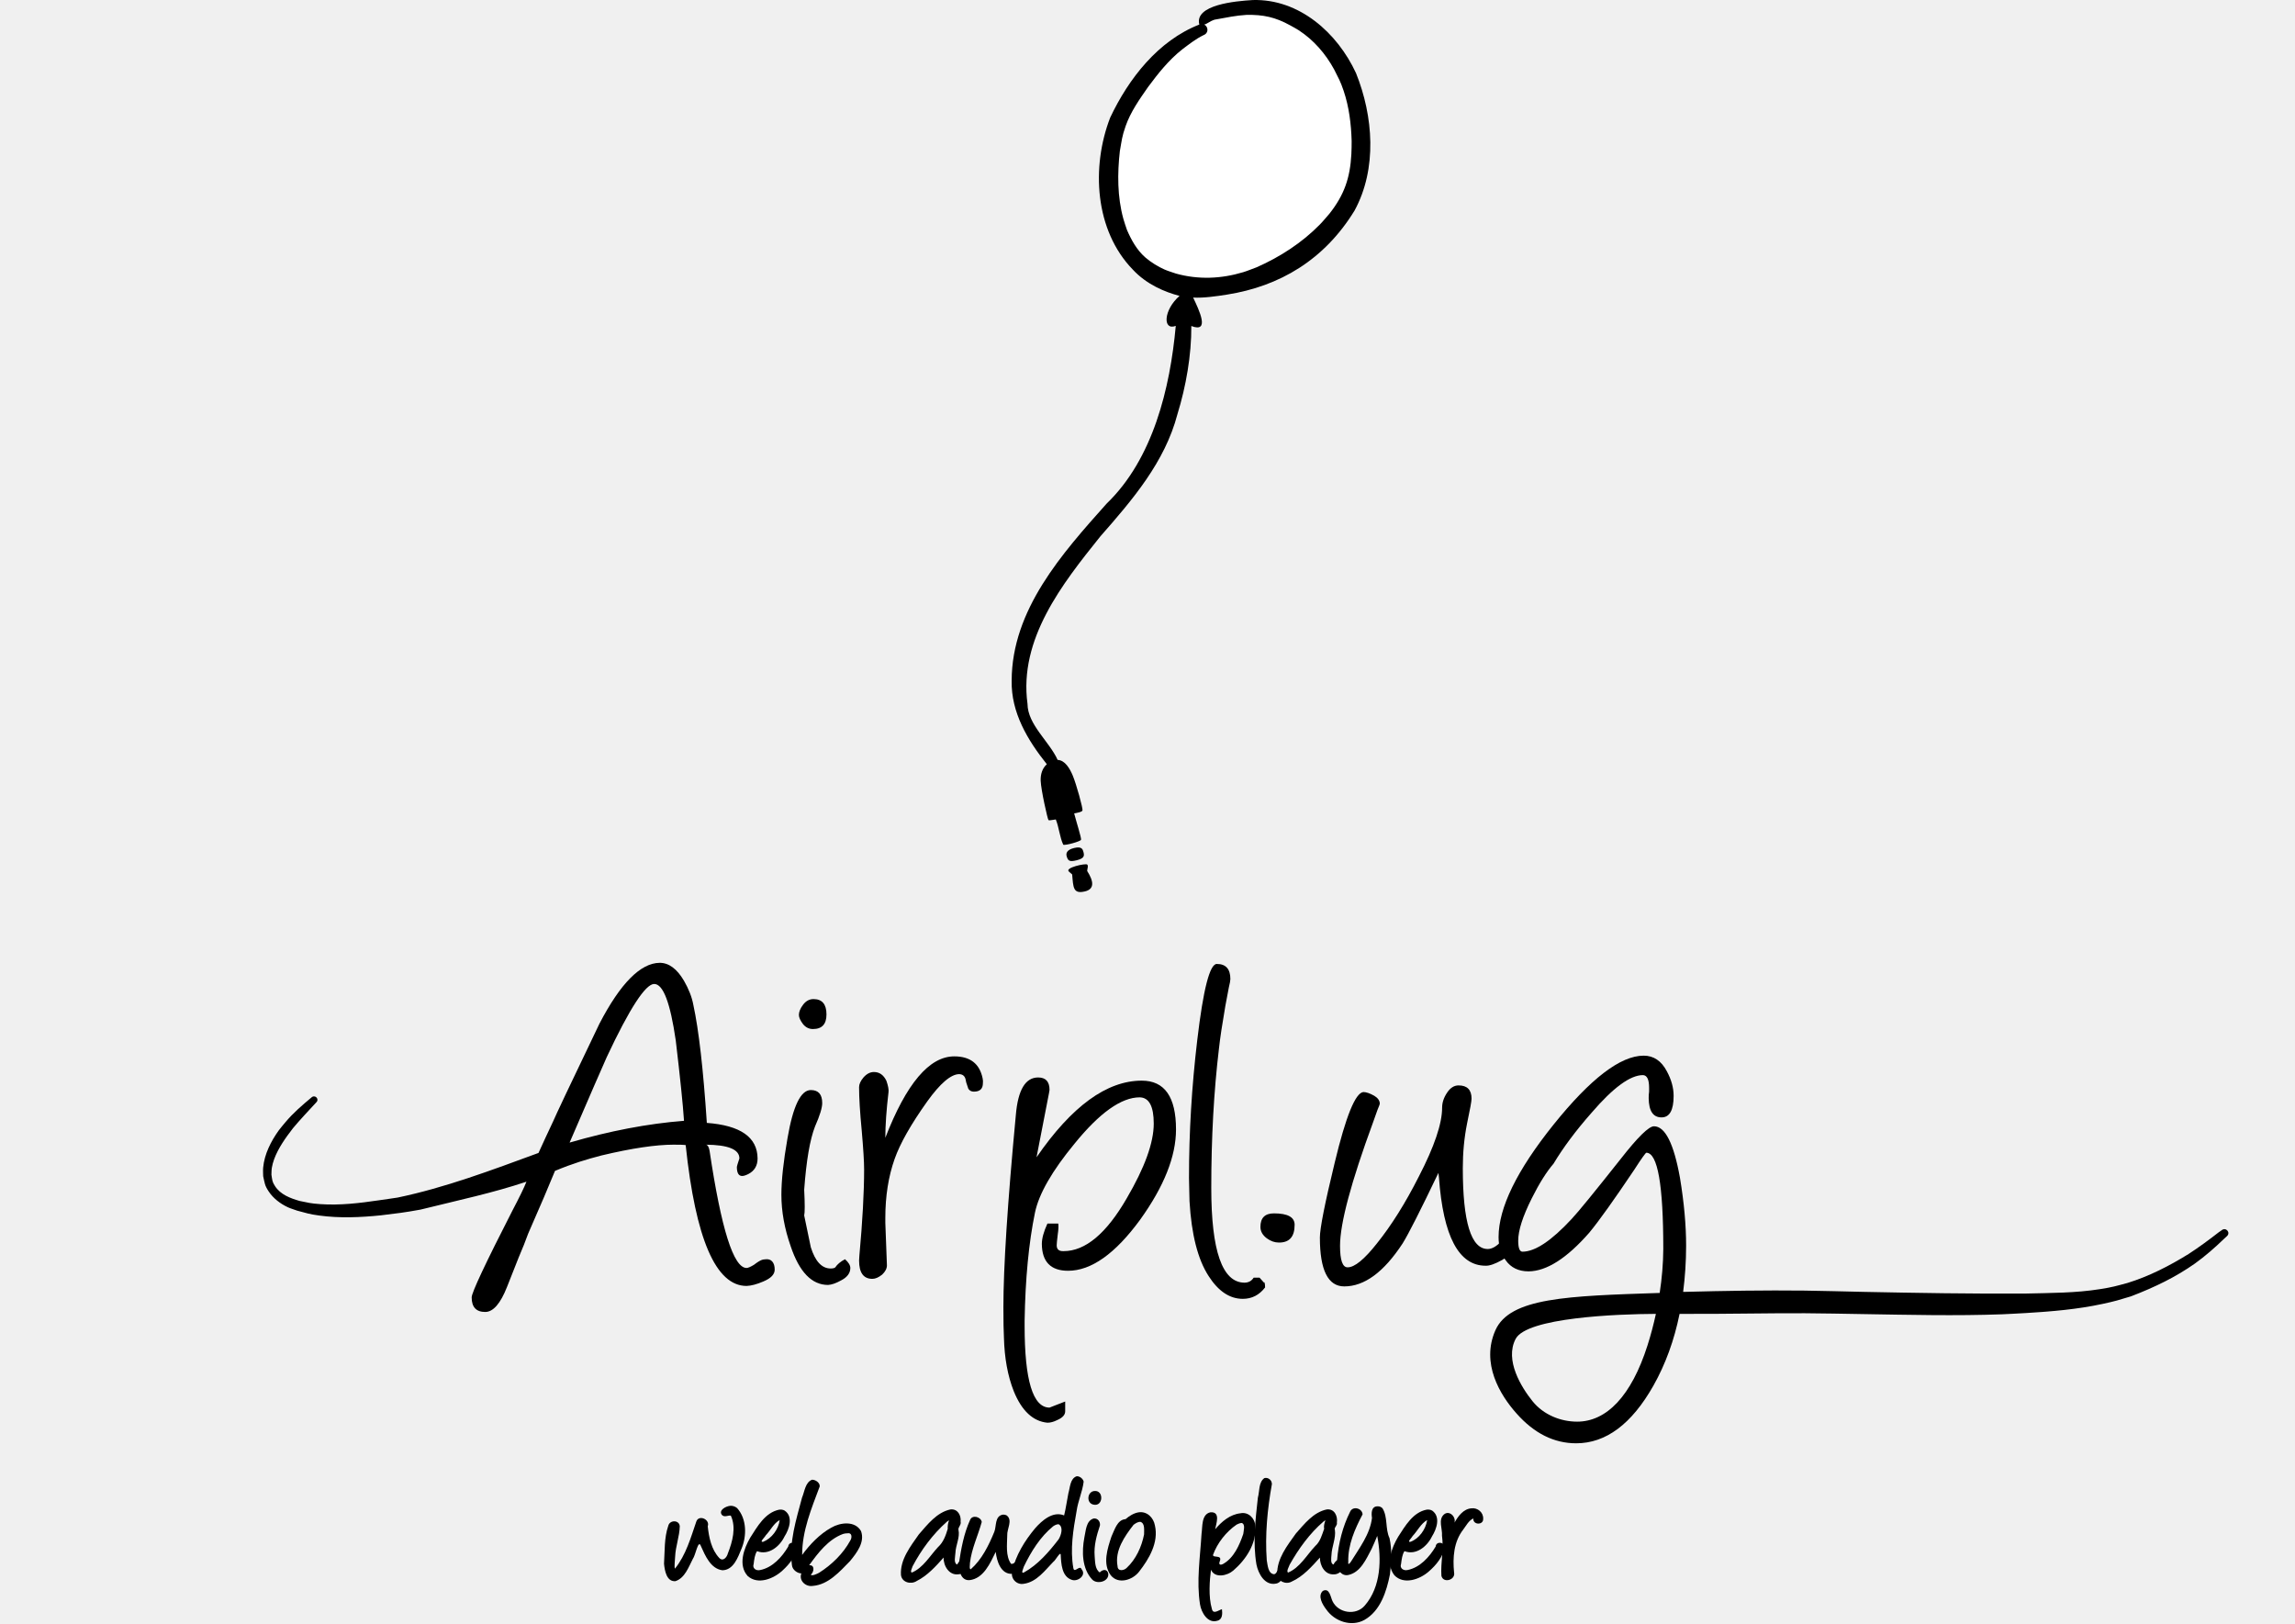
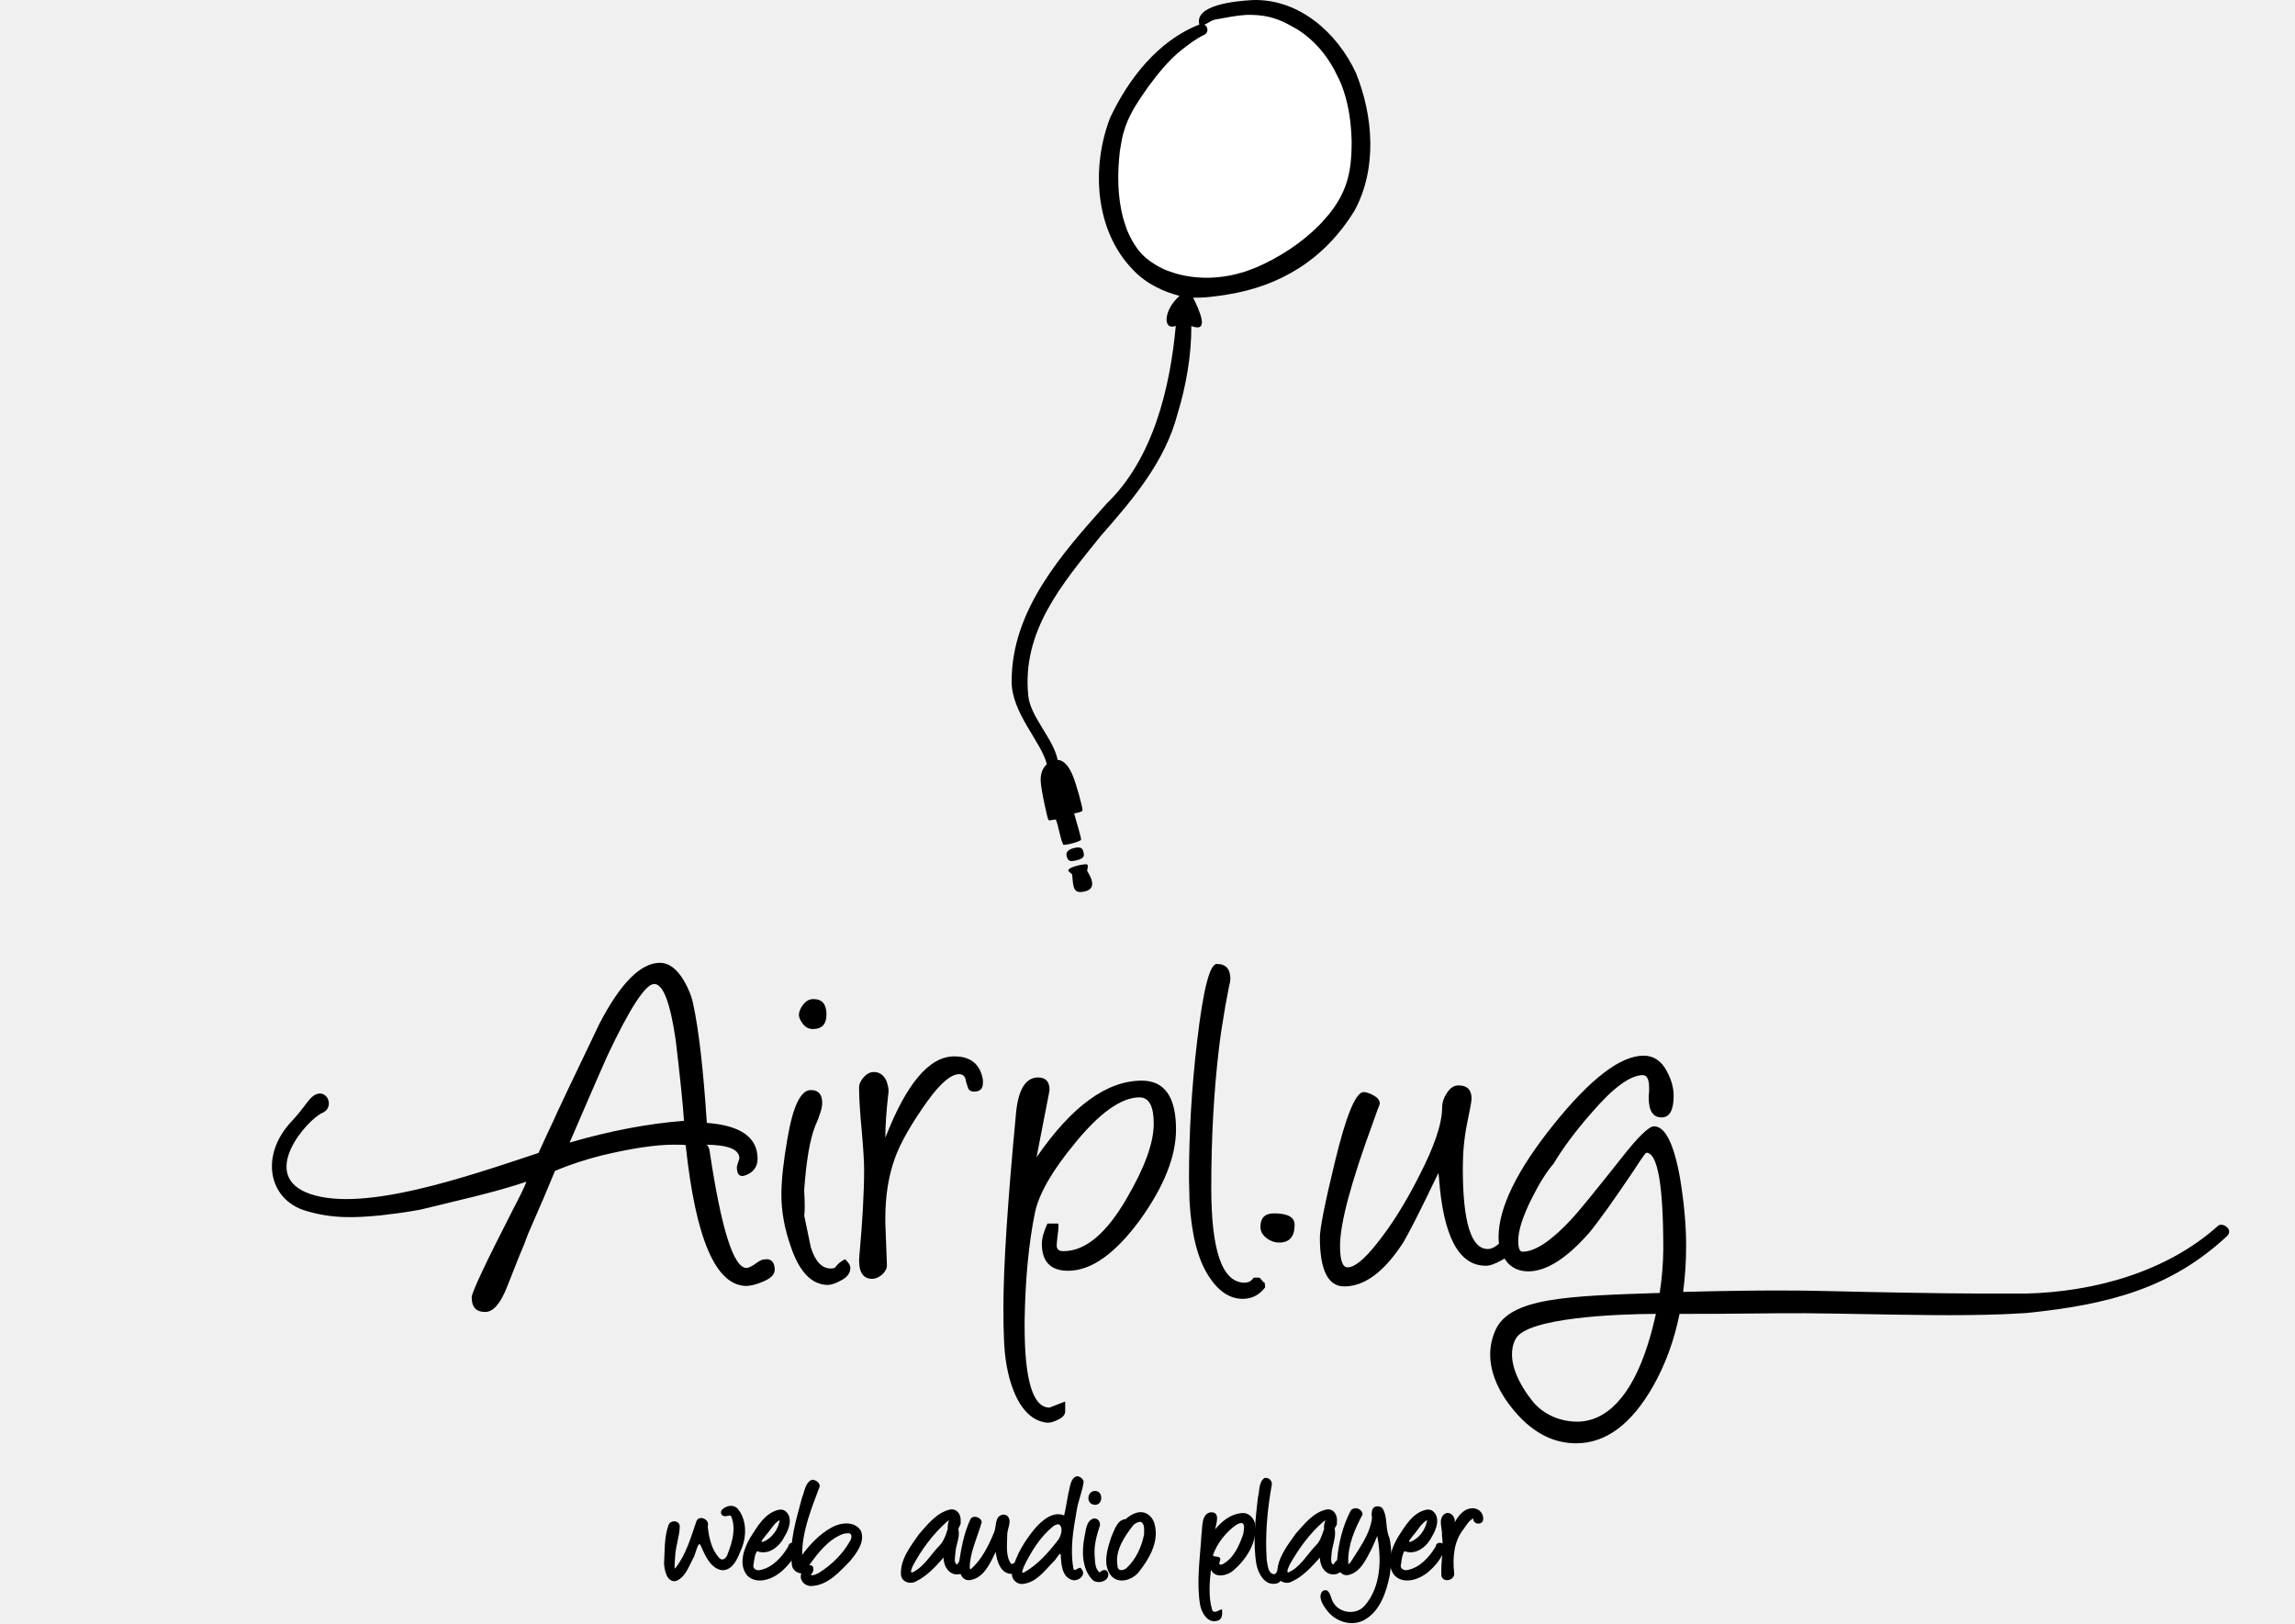
<svg xmlns="http://www.w3.org/2000/svg" xmlns:xlink="http://www.w3.org/1999/xlink" width="1414" height="1000" id="svg2" version="1.1">
  <defs id="defs4">
    <linearGradient id="linearGradient6790">
      <stop style="stop-color:#000000;stop-opacity:1;" offset="0" id="stop6792" />
      <stop id="stop6798" offset="0.5" style="stop-color:#000000;stop-opacity:0;" />
      <stop style="stop-color:#000000;stop-opacity:1;" offset="1" id="stop6794" />
    </linearGradient>
    <linearGradient id="linearGradient6771">
      <stop style="stop-color:#000000;stop-opacity:0;" offset="0" id="stop6773" />
      <stop style="stop-color:#000000;stop-opacity:1;" offset="1" id="stop6775" />
    </linearGradient>
    <linearGradient id="linearGradient6432">
      <stop style="stop-color:#cee3ea;stop-opacity:1;" offset="0" id="stop6434" />
      <stop style="stop-color:#ffffff;stop-opacity:1;" offset="1" id="stop6436" />
    </linearGradient>
    <radialGradient xlink:href="#linearGradient6771" id="radialGradient6777" cx="961" cy="296.5" fx="961" fy="296.5" r="961" gradientTransform="matrix(1,0,0,0.6170655,2,413.0401)" gradientUnits="userSpaceOnUse" />
  </defs>
  <g id="layer1" transform="translate(831.0945,-154.9355)">
    <g id="g6552" transform="matrix(5.655109,0,0,5.655109,3811.977,-5310.254)">
-       <path id="path4198" d="m -749.168,1071.312 c -2.08,0.019 -4.274,2.225 -6.566,6.635 -3.139,6.529 -4.814,10.086 -5.046,10.644 -0.616,1.31 -1.147,2.451 -1.59,3.433 -5.169,1.899 -10.17,3.78 -15.344,4.861 -0.681,0.112 -1.369,0.194 -2.05,0.299 -2.119,0.311 -4.26,0.569 -6.405,0.415 -1.046,-0.076 -1.239,-0.141 -2.235,-0.346 -1.005,-0.291 -2.074,-0.688 -2.673,-1.613 -0.333,-0.514 -0.291,-0.652 -0.392,-1.244 0.015,-0.253 0.004,-0.511 0.046,-0.76 0.21,-1.239 0.959,-2.476 1.682,-3.479 0.201,-0.279 0.412,-0.557 0.622,-0.829 0.806,-0.967 1.683,-1.885 2.534,-2.811 0.384,-0.367 -0.146,-0.897 -0.53,-0.53 -1.001,0.839 -1.994,1.688 -2.834,2.696 -0.232,0.293 -0.497,0.572 -0.714,0.875 -0.849,1.185 -1.568,2.58 -1.705,4.055 -0.029,0.318 -0.004,0.625 0,0.944 0.181,0.784 0.151,0.982 0.599,1.659 0.505,0.763 1.276,1.347 2.097,1.728 0.325,0.151 0.679,0.242 1.014,0.369 1.053,0.278 1.287,0.379 2.396,0.53 2.229,0.304 4.497,0.205 6.727,-0.023 1.928,-0.237 2.37,-0.273 4.308,-0.622 4.328,-1.071 7.874,-1.815 11.543,-3.041 -0.254,0.652 -0.75,1.664 -1.521,3.133 -2.966,5.797 -4.447,8.949 -4.447,9.469 0,1.059 0.492,1.59 1.475,1.59 0.867,0 1.66,-0.908 2.373,-2.719 0.443,-1.136 0.863,-2.201 1.267,-3.203 0.424,-0.982 0.767,-1.852 1.037,-2.604 1.326,-3.021 2.287,-5.266 2.926,-6.843 1.919,-0.807 3.48,-1.268 5.069,-1.682 3.313,-0.79 5.93,-1.175 7.856,-1.175 0.635,0 1.082,0.01 1.313,0.047 1.078,10.226 3.284,15.344 6.635,15.344 0.501,-0.019 1.107,-0.176 1.82,-0.484 0.828,-0.347 1.244,-0.77 1.244,-1.29 0,-0.385 -0.084,-0.687 -0.276,-0.899 -0.173,-0.191 -0.429,-0.27 -0.737,-0.23 -0.192,0.019 -0.315,0.029 -0.392,0.069 -0.212,0.077 -0.506,0.26 -0.852,0.53 -0.385,0.231 -0.653,0.346 -0.806,0.346 -1.425,0 -2.761,-4.251 -4.032,-12.764 -0.077,-0.443 -0.222,-0.668 -0.415,-0.668 2.446,0.019 3.663,0.515 3.663,1.497 -0.193,0.578 -0.277,0.882 -0.276,0.922 -6e-5,0.655 0.191,0.991 0.576,0.991 0.173,0 0.398,-0.073 0.668,-0.207 0.674,-0.347 1.014,-0.915 1.014,-1.705 -0.019,-2.311 -1.87,-3.601 -5.529,-3.871 -0.385,-5.835 -0.877,-10.125 -1.474,-12.879 -0.154,-0.828 -0.494,-1.698 -1.014,-2.603 -0.77,-1.31 -1.648,-1.958 -2.65,-1.958 z m -0.599,2.304 c 0.982,1e-4 1.753,2.049 2.35,6.152 0.481,4.064 0.783,6.983 0.899,8.755 -3.948,0.308 -8.092,1.102 -12.464,2.373 2.215,-5.123 3.554,-8.233 4.055,-9.331 2.484,-5.296 4.217,-7.949 5.161,-7.949 z" style="font-size:12px;font-style:normal;font-variant:normal;font-weight:normal;font-stretch:normal;line-height:125%;letter-spacing:0px;word-spacing:0px;fill:#000000;fill-opacity:1;stroke:none;font-family:Angelina;-inkscape-font-specification:Angelina" />
+       <path id="path4198" d="m -749.168,1071.312 c -2.08,0.019 -4.274,2.225 -6.566,6.635 -3.139,6.529 -4.814,10.086 -5.046,10.644 -0.616,1.31 -1.147,2.451 -1.59,3.433 -8.027,2.67 -19.023,6.447 -24.846,4.48 -5.823,-1.967 -0.312,-8.148 1.273,-8.83 1.585,-0.683 0.339,-3.1 -1.17,-1.686 -0.513,0.481 -0.875,1.222 -2.154,2.587 -3.511,3.748 -2.508,8.518 1.494,9.739 2.882,0.879 5.343,0.796 8.239,0.507 1.928,-0.237 2.37,-0.273 4.308,-0.622 4.328,-1.071 7.874,-1.815 11.543,-3.041 -0.254,0.652 -0.75,1.664 -1.521,3.133 -2.966,5.797 -4.447,8.949 -4.447,9.469 0,1.059 0.492,1.59 1.475,1.59 0.867,0 1.66,-0.908 2.373,-2.719 0.443,-1.136 0.863,-2.201 1.267,-3.203 0.424,-0.982 0.767,-1.852 1.037,-2.604 1.326,-3.021 2.287,-5.266 2.926,-6.843 1.919,-0.807 3.48,-1.268 5.069,-1.682 3.313,-0.79 5.93,-1.175 7.856,-1.175 0.635,0 1.082,0.01 1.313,0.047 1.078,10.226 3.284,15.344 6.635,15.344 0.501,-0.019 1.107,-0.176 1.82,-0.484 0.828,-0.347 1.244,-0.77 1.244,-1.29 0,-0.385 -0.084,-0.687 -0.276,-0.899 -0.173,-0.191 -0.429,-0.27 -0.737,-0.23 -0.192,0.019 -0.315,0.029 -0.392,0.069 -0.212,0.077 -0.506,0.26 -0.852,0.53 -0.385,0.231 -0.653,0.346 -0.806,0.346 -1.425,0 -2.761,-4.251 -4.032,-12.764 -0.077,-0.443 -0.222,-0.668 -0.415,-0.668 2.446,0.019 3.663,0.515 3.663,1.497 -0.193,0.578 -0.277,0.882 -0.276,0.922 -6e-5,0.655 0.191,0.991 0.576,0.991 0.173,0 0.398,-0.073 0.668,-0.207 0.674,-0.347 1.014,-0.915 1.014,-1.705 -0.019,-2.311 -1.87,-3.601 -5.529,-3.871 -0.385,-5.835 -0.877,-10.125 -1.474,-12.879 -0.154,-0.828 -0.494,-1.698 -1.014,-2.603 -0.77,-1.31 -1.648,-1.958 -2.65,-1.958 z m -0.599,2.304 c 0.982,1e-4 1.753,2.049 2.35,6.152 0.481,4.064 0.783,6.983 0.899,8.755 -3.948,0.308 -8.092,1.102 -12.464,2.373 2.215,-5.123 3.554,-8.233 4.055,-9.331 2.484,-5.296 4.217,-7.949 5.161,-7.949 z" style="font-size:12px;font-style:normal;font-variant:normal;font-weight:normal;font-stretch:normal;line-height:125%;letter-spacing:0px;word-spacing:0px;fill:#000000;fill-opacity:1;stroke:none;font-family:Angelina;-inkscape-font-specification:Angelina" />
      <path d="m -735.908,1096.584 c 0,-1.579 0.221,-3.63 0.664,-6.153 0.597,-3.505 1.444,-5.258 2.542,-5.258 0.828,0 1.242,0.472 1.242,1.415 0,0.52 -0.26,1.367 -0.78,2.542 -0.558,1.425 -0.953,3.727 -1.184,6.904 0.039,0.77 0.058,1.396 0.058,1.878 0,0.462 -0.02,0.77 -0.058,0.924 l 0.722,3.467 c 0.482,1.541 1.204,2.311 2.167,2.311 0.231,0 0.395,-0.039 0.491,-0.116 0.231,-0.346 0.587,-0.645 1.069,-0.895 0.385,0.346 0.578,0.664 0.578,0.953 0,0.558 -0.337,1.011 -1.011,1.358 -0.558,0.308 -1.03,0.472 -1.416,0.491 -1.772,0 -3.13,-1.406 -4.073,-4.218 -0.674,-1.926 -1.011,-3.794 -1.011,-5.604 m 1.907,-19.587 c 0,-0.346 0.154,-0.722 0.462,-1.127 0.308,-0.404 0.684,-0.607 1.127,-0.607 0.944,0 1.416,0.558 1.416,1.675 0,1.059 -0.491,1.589 -1.473,1.589 -0.424,0 -0.78,-0.174 -1.069,-0.52 -0.308,-0.404 -0.462,-0.742 -0.462,-1.011" style="font-size:12px;font-style:normal;font-variant:normal;font-weight:normal;font-stretch:normal;line-height:125%;letter-spacing:0px;word-spacing:0px;fill:#000000;fill-opacity:1;stroke:none;font-family:Angelina;-inkscape-font-specification:Angelina" id="path4200" />
      <path d="m -727.415,1103.258 c 0.347,-3.794 0.52,-6.943 0.52,-9.447 0,-0.828 -0.087,-2.234 -0.26,-4.218 -0.193,-2.003 -0.289,-3.582 -0.289,-4.738 0,-0.327 0.164,-0.684 0.491,-1.069 0.347,-0.385 0.722,-0.578 1.127,-0.578 0.597,0 1.05,0.318 1.358,0.953 0.193,0.558 0.27,0.973 0.231,1.242 -0.231,1.945 -0.347,3.601 -0.347,4.969 2.292,-5.912 4.795,-8.869 7.511,-8.869 1.733,0 2.764,0.799 3.091,2.398 0.039,0.193 0.05,0.366 0.029,0.52 -4e-5,0.616 -0.327,0.925 -0.982,0.925 -0.27,0 -0.472,-0.106 -0.607,-0.318 l -0.231,-0.693 -0.058,-0.289 c -0.077,-0.385 -0.308,-0.587 -0.693,-0.607 -0.905,0 -2.07,0.992 -3.496,2.976 -1.772,2.484 -2.956,4.574 -3.553,6.269 -0.674,1.907 -1.011,4.045 -1.011,6.413 0,0.193 0,0.376 0,0.549 0,0.115 0.058,1.656 0.174,4.622 0,0.347 -0.174,0.684 -0.52,1.011 -0.385,0.308 -0.741,0.462 -1.069,0.462 -0.963,0 -1.444,-0.664 -1.444,-1.993 0,-0.154 0.01,-0.318 0.029,-0.491" style="font-size:12px;font-style:normal;font-variant:normal;font-weight:normal;font-stretch:normal;line-height:125%;letter-spacing:0px;word-spacing:0px;fill:#000000;fill-opacity:1;stroke:none;font-family:Angelina;-inkscape-font-specification:Angelina" id="path4202" />
      <path d="m -711.721,1108.876 c 0,-4.41 0.453,-11.411 1.358,-21.002 0.231,-2.715 1.04,-4.073 2.427,-4.073 0.828,0 1.242,0.453 1.242,1.358 0,0.038 -0.01,0.096 -0.029,0.173 -0.02,0.076 -0.029,0.135 -0.029,0.174 l -1.358,6.991 c 3.833,-5.566 7.655,-8.348 11.469,-8.349 2.484,10e-5 3.727,1.772 3.727,5.316 0,2.927 -1.3,6.202 -3.9,9.822 -2.716,3.717 -5.335,5.575 -7.858,5.575 -1.887,0 -2.841,-0.973 -2.86,-2.918 0,-0.597 0.202,-1.339 0.607,-2.224 l 1.184,0 c 0.039,0.27 0.02,0.664 -0.058,1.184 -0.077,0.636 -0.115,1.03 -0.115,1.185 0,0.443 0.25,0.655 0.751,0.635 2.369,0 4.661,-1.916 6.876,-5.749 1.964,-3.351 2.947,-6.066 2.947,-8.147 0,-1.887 -0.51,-2.841 -1.531,-2.86 -2.003,1e-4 -4.372,1.685 -7.107,5.056 -2.446,2.966 -3.881,5.47 -4.304,7.511 -0.674,3.274 -1.05,7.193 -1.127,11.758 0,0.193 0,0.385 0,0.578 0,5.932 0.905,8.898 2.716,8.898 0.077,-0.039 0.174,-0.077 0.289,-0.115 0.482,-0.193 0.953,-0.376 1.416,-0.549 l 0,1.069 c -4e-5,0.385 -0.289,0.703 -0.867,0.953 -0.385,0.193 -0.741,0.289 -1.069,0.289 -1.579,-0.154 -2.802,-1.3 -3.669,-3.438 -0.655,-1.656 -1.011,-3.602 -1.069,-5.836 -0.039,-0.713 -0.058,-1.801 -0.058,-3.264" style="font-size:12px;font-style:normal;font-variant:normal;font-weight:normal;font-stretch:normal;line-height:125%;letter-spacing:0px;word-spacing:0px;fill:#000000;fill-opacity:1;stroke:none;font-family:Angelina;-inkscape-font-specification:Angelina" id="path4204" />
      <path d="m -691.499,1094.691 c 0,-4.911 0.298,-9.89 0.896,-14.936 0.655,-5.566 1.367,-8.339 2.138,-8.32 0.982,0 1.473,0.549 1.473,1.647 0,0.154 -0.058,0.472 -0.174,0.953 l -0.376,1.993 c -0.347,2.003 -0.578,3.544 -0.693,4.622 -0.558,4.661 -0.838,9.726 -0.838,15.195 0,6.856 1.204,10.294 3.611,10.313 0.443,0 0.78,-0.183 1.011,-0.549 l 0.635,0 0.491,0.549 0,-0.057 0.058,0.057 c 0.039,0.115 0.058,0.289 0.058,0.52 -0.636,0.828 -1.444,1.242 -2.427,1.242 -1.425,0 -2.667,-0.828 -3.727,-2.484 -1.175,-1.81 -1.868,-4.526 -2.08,-8.147 0,-0.231 -0.01,-0.645 -0.029,-1.242 -0.02,-0.597 -0.029,-1.05 -0.029,-1.358" style="font-size:12px;font-style:normal;font-variant:normal;font-weight:normal;font-stretch:normal;line-height:125%;letter-spacing:0px;word-spacing:0px;fill:#000000;fill-opacity:1;stroke:none;font-family:Angelina;-inkscape-font-specification:Angelina" id="path4206" />
      <path d="m -683.717,1100.081 c 0,-0.982 0.491,-1.473 1.473,-1.473 1.502,0 2.253,0.414 2.253,1.242 0,1.31 -0.578,1.955 -1.733,1.936 -0.443,0 -0.876,-0.154 -1.3,-0.462 -0.462,-0.347 -0.693,-0.761 -0.693,-1.242" style="font-size:12px;font-style:normal;font-variant:normal;font-weight:normal;font-stretch:normal;line-height:125%;letter-spacing:0px;word-spacing:0px;fill:#000000;fill-opacity:1;stroke:none;font-family:Angelina;-inkscape-font-specification:Angelina" id="path4208" />
      <path d="m -677.24,1101.249 c 0,-1.002 0.539,-3.727 1.618,-8.175 1.213,-5.046 2.253,-7.607 3.12,-7.684 0.308,0 0.703,0.135 1.184,0.404 0.385,0.231 0.587,0.51 0.607,0.838 -4e-5,0.077 -0.087,0.318 -0.26,0.722 l -0.462,1.3 c -2.407,6.548 -3.611,11.045 -3.611,13.491 0,1.579 0.279,2.359 0.838,2.34 0.751,0 1.81,-0.867 3.178,-2.6 1.579,-1.964 3.101,-4.391 4.564,-7.28 1.695,-3.274 2.542,-5.778 2.542,-7.511 0,-0.558 0.183,-1.107 0.549,-1.647 0.347,-0.52 0.761,-0.78 1.242,-0.78 0.944,0 1.416,0.481 1.416,1.444 0,0.27 -0.164,1.175 -0.491,2.716 -0.308,1.541 -0.462,3.159 -0.462,4.853 0,5.874 0.905,8.811 2.716,8.811 0.443,0 0.915,-0.26 1.415,-0.78 0.231,-0.192 0.549,-0.443 0.953,-0.751 0.443,0.347 0.664,0.635 0.664,0.867 0,0.674 -0.482,1.29 -1.444,1.849 -0.79,0.443 -1.396,0.655 -1.82,0.635 -2.927,0 -4.622,-3.207 -5.084,-9.62 l -0.058,-0.491 c -1.964,4.102 -3.264,6.664 -3.9,7.684 -2.041,3.12 -4.16,4.68 -6.355,4.68 -1.772,0 -2.658,-1.772 -2.658,-5.316" style="font-size:12px;font-style:normal;font-variant:normal;font-weight:normal;font-stretch:normal;line-height:125%;letter-spacing:0px;word-spacing:0px;fill:#000000;fill-opacity:1;stroke:none;font-family:Angelina;-inkscape-font-specification:Angelina" id="path4210" />
-       <path id="path4212" d="m -641.966,1081.426 c -2.523,0 -5.79,2.503 -9.815,7.511 -3.987,4.969 -5.99,9.06 -5.99,12.257 0,1.021 0.263,1.861 0.783,2.534 0.559,0.789 1.39,1.198 2.488,1.198 1.964,-0.019 4.166,-1.423 6.612,-4.216 1.098,-1.329 2.731,-3.63 4.907,-6.866 0.79,-1.232 1.236,-1.843 1.313,-1.843 1.233,0.019 1.843,3.511 1.843,10.483 -0.01,1.589 -0.148,3.187 -0.392,4.792 -9.999,0.335 -16.326,0.493 -17.905,4.078 -1.579,3.585 0.492,7.021 2.307,9.054 1.926,2.176 4.09,3.249 6.497,3.249 3.236,0 6.04,-2.087 8.409,-6.267 1.319,-2.337 2.272,-4.947 2.857,-7.833 0.192,7e-4 0.384,-6e-4 0.576,0 4.355,0.02 8.708,-0.083 13.063,-0.069 2.187,0.01 4.15,0.061 6.336,0.092 5.055,0.082 10.106,0.206 15.16,0.023 0.878,-0.032 1.749,-0.095 2.626,-0.138 2.788,-0.167 5.582,-0.402 8.317,-0.991 1.459,-0.314 1.703,-0.407 3.11,-0.829 2.657,-1.02 4.891,-2.117 6.958,-3.571 1.138,-0.819 2.194,-1.747 3.202,-2.719 l 0.276,-0.254 c 0.463,-0.4 -0.113,-1.045 -0.576,-0.645 l -0.3,0.207 c -1.066,0.828 -2.162,1.639 -3.295,2.373 -2.097,1.297 -4.295,2.426 -6.658,3.156 -1.317,0.353 -1.602,0.449 -2.972,0.668 -2.682,0.43 -5.402,0.415 -8.11,0.484 -5.899,0.035 -11.796,-0.065 -17.694,-0.184 -1.668,-0.035 -4.72,-0.12 -6.382,-0.138 -4.37,-0.049 -8.741,0.023 -13.109,0.138 -0.046,0 -0.092,0 -0.138,0 0.204,-1.6 0.323,-3.27 0.323,-5.022 0,-2.253 -0.225,-4.719 -0.668,-7.396 -0.674,-3.756 -1.621,-5.622 -2.834,-5.622 -0.559,0 -1.768,1.179 -3.617,3.548 -2.87,3.621 -4.656,5.815 -5.368,6.566 -2.196,2.369 -3.978,3.548 -5.345,3.548 -0.308,0 -0.461,-0.408 -0.461,-1.198 0,-1.117 0.492,-2.643 1.474,-4.608 0.828,-1.656 1.622,-2.912 2.373,-3.779 1.04,-1.733 2.414,-3.588 4.147,-5.552 2.35,-2.735 4.212,-4.101 5.599,-4.101 0.443,0.02 0.668,0.477 0.668,1.382 l 0,0.415 c -0.038,0.25 -0.046,0.483 -0.046,0.714 0.019,1.406 0.481,2.097 1.405,2.097 0.867,0 1.313,-0.771 1.313,-2.35 0,-0.886 -0.256,-1.786 -0.737,-2.672 -0.597,-1.136 -1.437,-1.705 -2.534,-1.705 z m 1.336,28.131 c -0.252,1.145 -0.552,2.302 -0.922,3.456 -1.753,5.489 -4.454,8.286 -7.66,8.286 -1.772,-10e-5 -3.652,-0.727 -4.861,-2.229 -1.209,-1.502 -3.058,-4.473 -1.838,-6.789 1.22,-2.316 11.007,-2.707 15.281,-2.724 z" style="font-size:12px;font-style:normal;font-variant:normal;font-weight:normal;font-stretch:normal;line-height:125%;letter-spacing:0px;word-spacing:0px;fill:#000000;fill-opacity:1;stroke:none;font-family:Angelina;-inkscape-font-specification:Angelina" />
+       <path id="path4212" d="m -641.966,1081.426 c -2.523,0 -5.79,2.503 -9.815,7.511 -3.987,4.969 -5.99,9.06 -5.99,12.257 0,1.021 0.263,1.861 0.783,2.534 0.559,0.789 1.39,1.198 2.488,1.198 1.964,-0.019 4.166,-1.423 6.612,-4.216 1.098,-1.329 2.731,-3.63 4.907,-6.866 0.79,-1.232 1.236,-1.843 1.313,-1.843 1.233,0.019 1.843,3.511 1.843,10.483 -0.01,1.589 -0.148,3.187 -0.392,4.792 -9.999,0.335 -16.326,0.493 -17.905,4.078 -1.579,3.585 0.492,7.021 2.307,9.054 1.926,2.176 4.09,3.249 6.497,3.249 3.236,0 6.04,-2.087 8.409,-6.267 1.319,-2.337 2.272,-4.947 2.857,-7.833 0.192,7e-4 0.384,-6e-4 0.576,0 4.355,0.02 8.708,-0.083 13.063,-0.069 2.187,0.01 4.15,0.061 6.336,0.092 5.055,0.082 10.106,0.206 15.16,0.023 0.878,-0.032 1.749,-0.095 2.626,-0.138 8.987,-0.909 15.758,-2.69 21.864,-8.363 0.803,-0.746 -0.496,-1.554 -0.951,-1.145 -5.567,5.008 -13.44,7.204 -20.959,7.389 -5.899,0.035 -11.796,-0.065 -17.694,-0.184 -1.668,-0.035 -4.72,-0.12 -6.382,-0.138 -4.37,-0.049 -8.741,0.023 -13.109,0.138 -0.046,0 -0.092,0 -0.138,0 0.204,-1.6 0.323,-3.27 0.323,-5.022 0,-2.253 -0.225,-4.719 -0.668,-7.396 -0.674,-3.756 -1.621,-5.622 -2.834,-5.622 -0.559,0 -1.768,1.179 -3.617,3.548 -2.87,3.621 -4.656,5.815 -5.368,6.566 -2.196,2.369 -3.978,3.548 -5.345,3.548 -0.308,0 -0.461,-0.408 -0.461,-1.198 0,-1.117 0.492,-2.643 1.474,-4.608 0.828,-1.656 1.622,-2.912 2.373,-3.779 1.04,-1.733 2.414,-3.588 4.147,-5.552 2.35,-2.735 4.212,-4.101 5.599,-4.101 0.443,0.02 0.668,0.477 0.668,1.382 l 0,0.415 c -0.038,0.25 -0.046,0.483 -0.046,0.714 0.019,1.406 0.481,2.097 1.405,2.097 0.867,0 1.313,-0.771 1.313,-2.35 0,-0.886 -0.256,-1.786 -0.737,-2.672 -0.597,-1.136 -1.437,-1.705 -2.534,-1.705 z m 1.336,28.131 c -0.252,1.145 -0.552,2.302 -0.922,3.456 -1.753,5.489 -4.454,8.286 -7.66,8.286 -1.772,-10e-5 -3.652,-0.727 -4.861,-2.229 -1.209,-1.502 -3.058,-4.473 -1.838,-6.789 1.22,-2.316 11.007,-2.707 15.281,-2.724 z" style="font-size:12px;font-style:normal;font-variant:normal;font-weight:normal;font-stretch:normal;line-height:125%;letter-spacing:0px;word-spacing:0px;fill:#000000;fill-opacity:1;stroke:none;font-family:Angelina;-inkscape-font-specification:Angelina" />
    </g>
    <path style="fill:#ffffff;fill-opacity:1;stroke:none" d="m -88.366,164.894 -2.931,8.792 -21.002,13.188 -20.026,24.91 -13.188,32.725 0,34.678 6.35,27.352 28.817,22.468 32.236,2.931 39.074,-16.118 L -4.356,287 7.366,253.299 4.436,211.294 -16.567,176.616 -42.942,161.475 -69.805,159.033 z" id="path3934" />
-     <path style="fill:#000000;fill-opacity:1;stroke:none" d="m -59.189,154.957 c -10.811,0.651 -36.096,2.919 -32.983,15.11 -25.346,9.893 -43.561,33.298 -54.914,57.331 -11.74,30.371 -9.569,69.473 13.987,93.682 8.474,9.13 19.802,13.831 28.752,16.146 -9.966,8.678 -10.473,21.61 -2.331,18.477 -3.475,38.405 -14.019,81.991 -42.567,109.482 -27.481,30.752 -58.438,65.402 -58.54,109.137 -0.391,19.611 9.847,36.659 21.672,51.46 -2.797,2.459 -3.939,6.177 -3.799,10.188 0.197,5.632 4.319,24 4.835,24.262 0.517,0.262 1.847,-0.065 4.49,-0.432 2.017,5.049 2.381,10.783 4.576,15.542 1.184,0.64 10.645,-1.988 10.965,-3.022 0.32,-1.034 -2.821,-10.808 -4.231,-16.232 2.046,-0.524 4.625,-0.718 5.094,-1.813 0.469,-1.095 -3.836,-16.436 -5.958,-21.499 -1.82,-4.345 -4.731,-9.446 -9.325,-9.67 -5.076,-11.324 -18.455,-21.673 -18.564,-34.537 -5.435,-39.952 21.444,-73.954 44.898,-103.179 19.658,-22.383 39.761,-45.739 47.488,-75.291 5.264,-17.054 8.671,-36.419 8.548,-54.309 11.716,4.52 4.799,-9.802 1.122,-17.528 6.249,0.367 14.326,-0.791 20.809,-1.813 32.518,-5.127 60.057,-21.409 78.658,-51.805 C 17.52,258.818 15.043,226.483 4.359,199.941 -7.088,175.231 -30.542,154.178 -59.189,154.957 z m -3.972,9.152 c 10.308,-0.22 17.876,1.397 27.025,6.476 1.731,0.99 3.599,1.928 5.267,3.022 9.256,6.069 16.471,14.417 21.758,24.09 2.752,5.489 3.891,7.313 5.871,13.21 3.36,10.007 4.613,20.407 4.922,30.911 -0.011,2.719 -0.025,5.401 -0.173,8.116 -0.783,14.615 -4.37,25.071 -13.469,36.609 -1.97,2.23 -3.875,4.61 -5.958,6.735 -11.045,11.268 -24.552,19.988 -38.94,26.334 -2.752,0.979 -5.492,2.177 -8.289,3.022 -13.597,4.107 -27.632,4.67 -41.358,0.863 -2.331,-0.82 -4.815,-1.517 -7.08,-2.504 -3.854,-1.678 -8.638,-4.628 -11.829,-7.425 -5.24,-4.593 -8.569,-10.627 -11.311,-16.923 -0.78,-2.344 -1.588,-4.526 -2.245,-6.907 -3.723,-13.49 -3.717,-27.909 -2.159,-41.703 1.253,-6.941 1.244,-8.784 3.54,-15.369 3.068,-8.8 8.526,-16.507 13.815,-24.09 6.211,-8.38 12.753,-16.629 20.981,-23.14 4.206,-3.176 8.366,-6.477 13.124,-8.807 3.547,-1.33 2.998,-5.346 0.518,-6.562 0.446,-0.115 0.92,-0.211 1.381,-0.518 1.917,-1.07 3.808,-2.425 6.044,-2.677 6.162,-1.123 12.292,-2.396 18.564,-2.763 z" id="path5920" />
+     <path style="fill:#000000;fill-opacity:1;stroke:none" d="m -59.189,154.957 c -10.811,0.651 -36.096,2.919 -32.983,15.11 -25.346,9.893 -43.561,33.298 -54.914,57.331 -11.74,30.371 -9.569,69.473 13.987,93.682 8.474,9.13 19.802,13.831 28.752,16.146 -9.966,8.678 -10.473,21.61 -2.331,18.477 -3.475,38.405 -14.019,81.991 -42.567,109.482 -27.481,30.752 -58.438,65.402 -58.54,109.137 -0.391,19.611 18.347,37.659 21.672,51.46 -2.797,2.459 -3.939,6.177 -3.799,10.188 0.197,5.632 4.319,24 4.835,24.262 0.517,0.262 1.847,-0.065 4.49,-0.432 2.017,5.049 2.381,10.783 4.576,15.542 1.184,0.64 10.645,-1.988 10.965,-3.022 0.32,-1.034 -2.821,-10.808 -4.231,-16.232 2.046,-0.524 4.625,-0.718 5.094,-1.813 0.469,-1.095 -3.836,-16.436 -5.958,-21.499 -1.82,-4.345 -4.731,-9.446 -9.325,-9.67 -2.326,-12.574 -16.721,-26.493 -18.064,-39.287 -4.209,-40.1 20.944,-69.204 44.398,-98.429 19.658,-22.383 39.761,-45.739 47.488,-75.291 5.264,-17.054 8.671,-36.419 8.548,-54.309 11.716,4.52 4.799,-9.802 1.122,-17.528 6.249,0.367 14.326,-0.791 20.809,-1.813 32.518,-5.127 60.057,-21.409 78.658,-51.805 C 17.52,258.818 15.043,226.483 4.359,199.941 -7.088,175.231 -30.542,154.178 -59.189,154.957 z m -3.972,9.152 c 10.308,-0.22 17.876,1.397 27.025,6.476 1.731,0.99 3.599,1.928 5.267,3.022 9.256,6.069 16.471,14.417 21.758,24.09 2.752,5.489 3.891,7.313 5.871,13.21 3.36,10.007 4.613,20.407 4.922,30.911 -0.011,2.719 -0.025,5.401 -0.173,8.116 -0.783,14.615 -4.37,25.071 -13.469,36.609 -1.97,2.23 -3.875,4.61 -5.958,6.735 -11.045,11.268 -24.552,19.988 -38.94,26.334 -2.752,0.979 -5.492,2.177 -8.289,3.022 -13.597,4.107 -27.632,4.67 -41.358,0.863 -2.331,-0.82 -4.815,-1.517 -7.08,-2.504 -3.854,-1.678 -8.638,-4.628 -11.829,-7.425 -5.24,-4.593 -8.569,-10.627 -11.311,-16.923 -0.78,-2.344 -1.588,-4.526 -2.245,-6.907 -3.723,-13.49 -3.717,-27.909 -2.159,-41.703 1.253,-6.941 1.244,-8.784 3.54,-15.369 3.068,-8.8 8.526,-16.507 13.815,-24.09 6.211,-8.38 12.753,-16.629 20.981,-23.14 4.206,-3.176 8.366,-6.477 13.124,-8.807 3.547,-1.33 2.998,-5.346 0.518,-6.562 0.446,-0.115 0.92,-0.211 1.381,-0.518 1.917,-1.07 3.808,-2.425 6.044,-2.677 6.162,-1.123 12.292,-2.396 18.564,-2.763 z" id="path5920" />
    <path style="font-size:40.15px;font-style:normal;font-variant:normal;font-weight:normal;font-stretch:normal;line-height:125%;letter-spacing:0px;word-spacing:0px;fill:#000000;fill-opacity:1;stroke:none;font-family:Garamond Premier Pro;-inkscape-font-specification:Garamond Premier Pro" d="m -170.507,693.683 c 0.68,7.986 0.561,12.132 7.748,10.475 6.01,-1.386 5.692,-6.041 1.497,-12.624 -0.011,-1.347 0.92,-3.006 0.032,-3.943 -0.875,-0.923 -14.137,1.941 -11.262,4.345" id="path4990" />
    <path style="font-size:15.521px;font-style:normal;font-variant:normal;font-weight:bold;font-stretch:normal;line-height:125%;letter-spacing:0px;word-spacing:0px;fill:#000000;fill-opacity:1;stroke:none;font-family:Angelina;-inkscape-font-specification:Angelina" d="m -381.204,1082.674 c -2.533,0.204 -7.453,2.664 -5.068,5.658 1.572,1.612 3.888,0.058 5.454,0.385 3.407,7.293 1.025,16.054 -1.818,23.248 -0.591,2.402 -2.998,5.274 -5.318,2.818 -4.837,-5.166 -6.346,-12.652 -7.09,-19.521 1.554,-4.106 -5.359,-7.343 -6.999,-3.023 -3.45,10.001 -6.402,20.755 -13.226,29.157 -0.518,-1.48 0.083,-5.118 0.136,-7.363 0.238,-6.318 2.716,-12.512 2.863,-18.771 -0.32,-4.042 -6.225,-3.962 -7.09,-0.272 -2.567,7.406 -2.109,15.575 -2.613,23.339 0.383,4.123 1.548,11.264 7.068,10.749 5.839,-1.976 8.074,-8.726 10.685,-13.717 1.667,-2.108 3.347,-12.621 5,-7.813 2.64,5.88 5.972,13.875 13.222,14.826 6.854,-0.113 9.58,-7.989 11.749,-13.249 3.334,-7.964 3.275,-18.384 -2.682,-25.044 -1.185,-0.978 -2.715,-1.545 -4.272,-1.409 z" id="path6661" />
    <path style="font-size:15.521px;font-style:normal;font-variant:normal;font-weight:bold;font-stretch:normal;line-height:125%;letter-spacing:0px;word-spacing:0px;fill:#000000;fill-opacity:1;stroke:none;font-family:Angelina;-inkscape-font-specification:Angelina" d="m -351.001,1085.037 c -8.697,1.768 -13.477,10.406 -17.885,17.294 -3.952,6.823 -7.585,16.876 -1.545,23.589 6.362,5.666 16.071,1.654 21.521,-3.454 4.253,-3.877 8.322,-8.995 9.09,-14.772 -0.682,-2.825 -5.263,-3.22 -5.613,0.058 -3.837,6.46 -9.657,12.972 -17.34,14.499 -2.453,0.581 -4.944,-1.065 -3.977,-3.749 0.296,-2.604 0.743,-6.094 2.113,-7.886 7.064,2.751 13.976,-2.902 16.885,-9.022 2.942,-4.524 5.569,-12.393 0.022,-16.022 -0.994,-0.543 -2.14,-0.678 -3.273,-0.52 z m 0.295,6.409 c -0.743,5.651 -4.86,11.278 -10.158,13.385 -2.736,0.475 1.144,-2.954 1.62,-4.058 2.853,-2.944 4.912,-7.405 8.538,-9.327 z" id="path6663" />
    <path style="font-size:15.521px;font-style:normal;font-variant:normal;font-weight:bold;font-stretch:normal;line-height:125%;letter-spacing:0px;word-spacing:0px;fill:#000000;fill-opacity:1;stroke:none;font-family:Angelina;-inkscape-font-specification:Angelina" d="m -330.73,1066.583 c -4.267,1.557 -4.627,7.389 -6.227,11.068 -3.568,13.511 -8.099,27.505 -6.204,41.61 0.288,2.986 3.518,5.032 5.795,5.045 -1.676,4.433 2.677,8.431 7.045,7.704 9.6,-0.752 16.583,-8.787 22.907,-15.249 4.113,-5.021 9.361,-11.699 6.795,-18.566 -3.733,-6.428 -12.684,-5.309 -18.226,-2.114 -7.24,3.977 -13.422,10.536 -18.021,16.84 -0.084,-14.75 5.749,-28.638 10.817,-42.201 0.128,-2.378 -2.574,-4.099 -4.681,-4.136 z m 21.726,33.02 c 2.914,-0.6 2.949,2.639 1.818,4.409 -4.437,8.166 -11.51,15.021 -19.294,19.93 -1.313,0.674 -4.261,2.148 -5.068,1.159 2.04,-1.619 2.638,-6.14 -1,-5.818 5.486,-7.642 11.815,-15.944 20.908,-19.294 0.858,-0.266 1.739,-0.373 2.636,-0.385 z" id="path6665" />
    <path style="font-size:15.521px;font-style:normal;font-variant:normal;font-weight:bold;font-stretch:normal;line-height:125%;letter-spacing:0px;word-spacing:0px;fill:#000000;fill-opacity:1;stroke:none;font-family:Angelina;-inkscape-font-specification:Angelina" d="m -245.509,1084.9 c -8.407,1.791 -14.105,9.253 -19.494,15.411 -5.115,7.352 -11.631,15.528 -10.981,24.994 0.56,4.581 6.163,6.01 9.704,3.682 6.618,-3.315 11.838,-9.147 16.567,-14.453 -0.167,5.083 3.391,11.141 9.158,10.318 3.967,-0.066 8.267,-6.178 4.545,-9.068 -2.534,-0.963 -4.366,1.363 -5.409,3.069 -2.282,-0.989 -1.095,-5.121 -1.023,-7.136 0.146,-4.764 2.926,-9.601 1.886,-14.294 -0.398,-1.399 1.858,-3.066 1.318,-4.977 0.429,-3.914 -1.821,-8.056 -6.272,-7.545 z m -0.886,6.817 c -0.697,1.667 -0.848,3.645 -0.795,5.205 -1.224,4.017 -2.635,8.148 -5.909,11.118 -5.053,5.398 -9.118,12.761 -16.157,15.744 -1.333,-0.232 0.21,-2.927 0.432,-3.864 5.348,-10.149 12.437,-19.722 21.044,-27.384 0.273,-0.119 1.255,-1.052 1.386,-0.818 z" id="path6667" />
    <path style="font-size:15.521px;font-style:normal;font-variant:normal;font-weight:bold;font-stretch:normal;line-height:125%;letter-spacing:0px;word-spacing:0px;fill:#000000;fill-opacity:1;stroke:none;font-family:Angelina;-inkscape-font-specification:Angelina" d="m -213.375,1088.127 c -4.931,1.015 -3.704,7.084 -5.113,10.59 -3.441,8.338 -7.645,17.025 -14.499,23.043 -1.069,0 -0.439,-2.895 -0.5,-3.908 0.958,-8.641 5.007,-16.942 7.272,-25.249 -0.566,-3.22 -5.937,-4.645 -7.227,-1.136 -3.777,8.283 -5.457,17.5 -6.818,26.475 -0.231,4.182 1.004,10.871 6.454,10.522 8.733,-0.934 12.762,-10.456 16.203,-17.385 0.651,5.68 3.131,13.886 10.181,13.498 3.26,-0.328 8.425,-3.942 5.727,-7.499 -2.097,-3.597 -3.979,2.065 -6.5,1.296 -3.405,-4.881 -2.389,-11.754 -2.318,-17.521 -0.258,-3.897 3.601,-9.382 -0.386,-12.295 -0.743,-0.362 -1.643,-0.526 -2.477,-0.43 z" id="path6669" />
    <path style="font-size:15.521px;font-style:normal;font-variant:normal;font-weight:bold;font-stretch:normal;line-height:125%;letter-spacing:0px;word-spacing:0px;fill:#000000;fill-opacity:1;stroke:none;font-family:Angelina;-inkscape-font-specification:Angelina" d="m -167.697,1064.447 c -4.132,1.381 -4.062,6.927 -5.137,10.44 -0.92,4.489 -1.573,9.542 -2.635,13.694 -6.893,-2.821 -13.622,3.11 -17.84,7.909 -6.444,7.721 -12.082,16.711 -14.158,26.657 -1.112,4.391 2.827,8.45 7.227,7.545 7.805,-1.094 12.928,-8.157 18.044,-13.454 1.426,-0.877 4.358,-6.651 4.631,-4.523 0.288,5.571 0.578,13.627 6.937,15.59 3.638,1.262 9.091,-2.925 5.909,-6.567 -1.09,-2.984 -4.508,2.821 -5.068,-0.727 -2.067,-11.471 -0.071,-23.607 2,-35.066 0.839,-6.15 3.651,-12.104 4.363,-18.203 -0.456,-1.805 -2.401,-3.377 -4.272,-3.295 z m -11.158,29.565 c 3.135,1.72 1.551,6.779 0,9.295 -6.004,7.796 -12.702,15.59 -21.294,20.385 -2.301,1.185 -0.342,-2.653 -0.114,-3.613 4.434,-9.181 10.062,-18.297 17.999,-24.771 1.027,-0.692 2.144,-1.297 3.409,-1.296 z" id="path6671" />
    <path style="font-size:15.521px;font-style:normal;font-variant:normal;font-weight:bold;font-stretch:normal;line-height:125%;letter-spacing:0px;word-spacing:0px;fill:#000000;fill-opacity:1;stroke:none;font-family:Angelina;-inkscape-font-specification:Angelina" d="m -156.879,1073.537 c -4.418,0.458 -5.022,7.41 -0.568,8.386 6.143,1.478 6.617,-9.042 0.568,-8.386 z m -0.455,16.954 c -4.725,1.426 -4.729,7.763 -5.681,11.794 -1.593,8.591 -1.474,18.969 4.772,25.726 3.093,3.367 10.767,1.258 9.954,-3.75 -0.807,-2.923 -3.572,-2.343 -5.227,-0.549 -3.017,-2.001 -2.841,-6.711 -3.136,-10.021 -0.535,-6.519 1.212,-12.791 3.25,-18.885 0.345,-2.397 -1.381,-4.679 -3.932,-4.318 z" id="path6673" />
    <path style="font-size:15.521px;font-style:normal;font-variant:normal;font-weight:bold;font-stretch:normal;line-height:125%;letter-spacing:0px;word-spacing:0px;fill:#000000;fill-opacity:1;stroke:none;font-family:Angelina;-inkscape-font-specification:Angelina" d="m -129.518,1086.672 c -3.078,0.464 -5.958,2.371 -8.09,4.205 -5.226,0.328 -6.836,6.865 -8.704,10.749 -2.434,7.35 -5.585,16.777 -0.477,23.748 4.547,5.897 13.493,3.094 17.476,-2.091 6.163,-7.858 12.199,-18.055 9.795,-28.498 -0.853,-4.812 -4.843,-8.867 -9.999,-8.114 z m 1.114,5.886 c 2.87,0.968 2.144,5.247 2.204,7.704 -1.47,7.598 -5.028,15.373 -10.704,20.634 -1.642,1.718 -5.544,2.372 -5.636,-1 -1.84,-9.686 4.346,-18.431 9.863,-25.544 1.243,-0.91 2.651,-1.883 4.272,-1.795 z" id="path6675" />
    <path style="font-size:15.521px;font-style:normal;font-variant:normal;font-weight:bold;font-stretch:normal;line-height:125%;letter-spacing:0px;word-spacing:0px;fill:#000000;fill-opacity:1;stroke:none;font-family:Angelina;-inkscape-font-specification:Angelina" d="m -85.316,1086.65 c -5.714,1.257 -4.801,8.96 -5.487,13.319 -0.843,14.424 -3.222,29.133 -0.922,43.495 0.789,4.929 4.77,11.888 10.658,10 3.265,-0.752 3.155,-4.456 2.841,-7.114 -2.081,0.593 -5.448,3.469 -6.204,-0.204 -2.219,-7.492 -1.375,-17.794 -0.545,-24.089 2.366,5.448 10.093,3.687 13.726,0.498 7.799,-6.714 14.545,-16.774 13.522,-27.589 -0.14,-4.62 -4.287,-8.717 -9.068,-7.704 -6.398,0.675 -11.642,5.123 -15.613,9.863 0.6,-3.415 3.544,-10.926 -2.909,-10.477 z m 19.294,6.591 c 2.42,0.806 1.093,4.885 0.932,6.772 -2.401,6.939 -5.744,14.712 -12.431,18.476 -1.713,0.896 -2.919,0.464 -2.023,-1.682 1.647,-4.173 -4.106,-1.842 -4.204,-3.841 2.677,-7.416 8.024,-14.198 14.522,-18.703 0.999,-0.532 2.068,-0.972 3.204,-1.023 z" id="path6677" />
    <path style="font-size:15.521px;font-style:normal;font-variant:normal;font-weight:bold;font-stretch:normal;line-height:125%;letter-spacing:0px;word-spacing:0px;fill:#000000;fill-opacity:1;stroke:none;font-family:Angelina;-inkscape-font-specification:Angelina" d="m -52.091,1065.584 c -3.636,2.577 -2.896,8.183 -4,12.044 -1.49,13.558 -3.19,27.616 -0.886,41.134 1.116,5.688 5.115,13.153 11.976,11.84 3.35,-0.492 5.784,-4.741 2.157,-6.997 -1.489,-2.71 -1.083,0.675 -3.157,1.225 -3.885,-0.243 -4.058,-5.75 -4.613,-8.613 -1.14,-15.695 0.39,-31.535 3.159,-46.928 0.04,-2.414 -2.284,-4.347 -4.636,-3.704 z" id="path6679" />
    <path style="font-size:15.521px;font-style:normal;font-variant:normal;font-weight:bold;font-stretch:normal;line-height:125%;letter-spacing:0px;word-spacing:0px;fill:#000000;fill-opacity:1;stroke:none;font-family:Angelina;-inkscape-font-specification:Angelina" d="m -13.64,1084.9 c -8.207,1.702 -13.764,8.892 -19.044,14.839 -5.275,7.399 -11.776,15.553 -11.499,25.135 0.225,4.354 5.394,6.546 9.022,4.431 7.005,-3.139 12.37,-9.323 17.294,-14.727 -0.045,4.913 3.059,10.717 8.681,10.318 4.09,0.108 8.397,-5.348 5.477,-8.84 -2.414,-1.483 -4.873,0.77 -5.75,2.773 -2.06,-0.407 -1.389,-4.091 -1.295,-5.772 0.156,-5.197 2.873,-10.479 2.113,-15.567 -0.717,-1.308 1.655,-2.688 1.227,-4.409 0.614,-4.052 -1.468,-8.719 -6.227,-8.181 z m -0.886,6.817 c -0.579,1.666 -1.079,3.553 -0.727,5.136 -1.36,3.712 -2.343,7.805 -5.517,10.623 -5.274,5.534 -9.403,13.305 -16.731,16.329 -1.192,-0.786 0.62,-3.643 0.977,-4.84 5.569,-9.893 12.37,-19.334 20.998,-26.725 0.18,0 1.042,-0.875 1,-0.52 z" id="path6681" />
    <path style="font-size:15.521px;font-style:normal;font-variant:normal;font-weight:bold;font-stretch:normal;line-height:125%;letter-spacing:0px;word-spacing:0px;fill:#000000;fill-opacity:1;stroke:none;font-family:Angelina;-inkscape-font-specification:Angelina" d="m 17.449,1082.991 c -3.743,0.129 -3.67,4.465 -3.227,7.135 -1.213,10.1 -7.823,18.589 -13.045,27.066 -0.756,1.081 -1.857,2.243 -1.568,0.091 -0.337,-10.477 4.114,-20.463 8.818,-29.361 -0.263,-3.84 -6.13,-5.361 -7.727,-1.523 -4.553,9.096 -7.134,19.338 -7.954,29.521 -0.616,4.173 1.551,10.202 6.659,9.408 7.73,-1.471 11.272,-9.913 14.59,-16.158 1.233,-2.616 2.361,-5.283 3.454,-7.977 2.742,14.348 2.334,31.376 -7.659,42.906 -5.379,6.361 -16.342,4.74 -19.885,-2.659 -1.197,-2.424 -1.806,-8.501 -5.977,-6.341 -3.373,3.138 -0.131,8.496 2.113,11.409 5.067,7.327 15.42,10.947 23.521,6.454 9.895,-5.592 13.65,-17.581 15.726,-28.111 0.881,-7.311 1.33,-15.089 -0.273,-22.271 -2.747,-5.799 -0.938,-12.962 -4.341,-18.408 -0.826,-0.838 -2.039,-1.333 -3.227,-1.182 z" id="path6683" />
    <path style="font-size:15.521px;font-style:normal;font-variant:normal;font-weight:bold;font-stretch:normal;line-height:125%;letter-spacing:0px;word-spacing:0px;fill:#000000;fill-opacity:1;stroke:none;font-family:Angelina;-inkscape-font-specification:Angelina" d="m 47.878,1085.037 c -8.423,1.639 -13.202,10.011 -17.52,16.675 -4.04,6.831 -7.888,16.637 -2.342,23.754 5.801,6.043 15.646,2.562 21.112,-2.273 4.641,-3.967 9.013,-9.293 9.954,-15.431 -0.619,-2.855 -5.316,-3.333 -5.636,0 -3.869,6.482 -9.663,12.923 -17.34,14.476 -2.35,0.554 -4.982,-1.05 -3.977,-3.75 0.334,-2.647 0.759,-6.053 2.114,-7.886 7.126,2.742 13.923,-2.882 16.908,-9.022 2.868,-4.535 5.488,-12.08 0.227,-15.908 -1.037,-0.638 -2.297,-0.8 -3.5,-0.636 z m 0.295,6.613 c -0.885,5.543 -4.883,11.195 -10.204,13.181 -2.536,0.486 0.804,-2.473 1.227,-3.5 3.035,-3.169 5.114,-7.669 8.977,-9.885 l 0,0.204 z" id="path6685" />
    <path style="font-size:15.521px;font-style:normal;font-variant:normal;font-weight:bold;font-stretch:normal;line-height:125%;letter-spacing:0px;word-spacing:0px;fill:#000000;fill-opacity:1;stroke:none;font-family:Angelina;-inkscape-font-specification:Angelina" d="m 75.422,1084.218 c -4.941,0.407 -8.116,4.866 -10.363,8.795 1.008,-3.604 -3.232,-7.821 -6.5,-5.022 -3.701,3.26 -0.846,8.922 -1.213,13.084 1.176,8.235 -0.894,16.548 -0.355,24.731 1.14,4.789 8.753,2.575 7.812,-1.999 -0.924,-9.222 -0.223,-19.027 5.647,-26.528 1.854,-2.445 3.298,-5.511 6.221,-6.834 -0.386,4.103 6.164,4.227 6.045,0.362 0.287,-4.002 -3.366,-7.109 -7.295,-6.591 z" id="path6687" />
    <path style="fill:#000000;fill-opacity:1;stroke:none" d="m -169.261,677.376 c -4.756,1.141 -5.161,3.397 -4.596,5.245 0.807,2.643 1.668,3.44 6.122,2.326 4.454,-1.114 4.833,-2.54 4.236,-4.881 -0.478,-1.877 -1.007,-3.83 -5.763,-2.689 z" id="path3928" />
  </g>
</svg>
